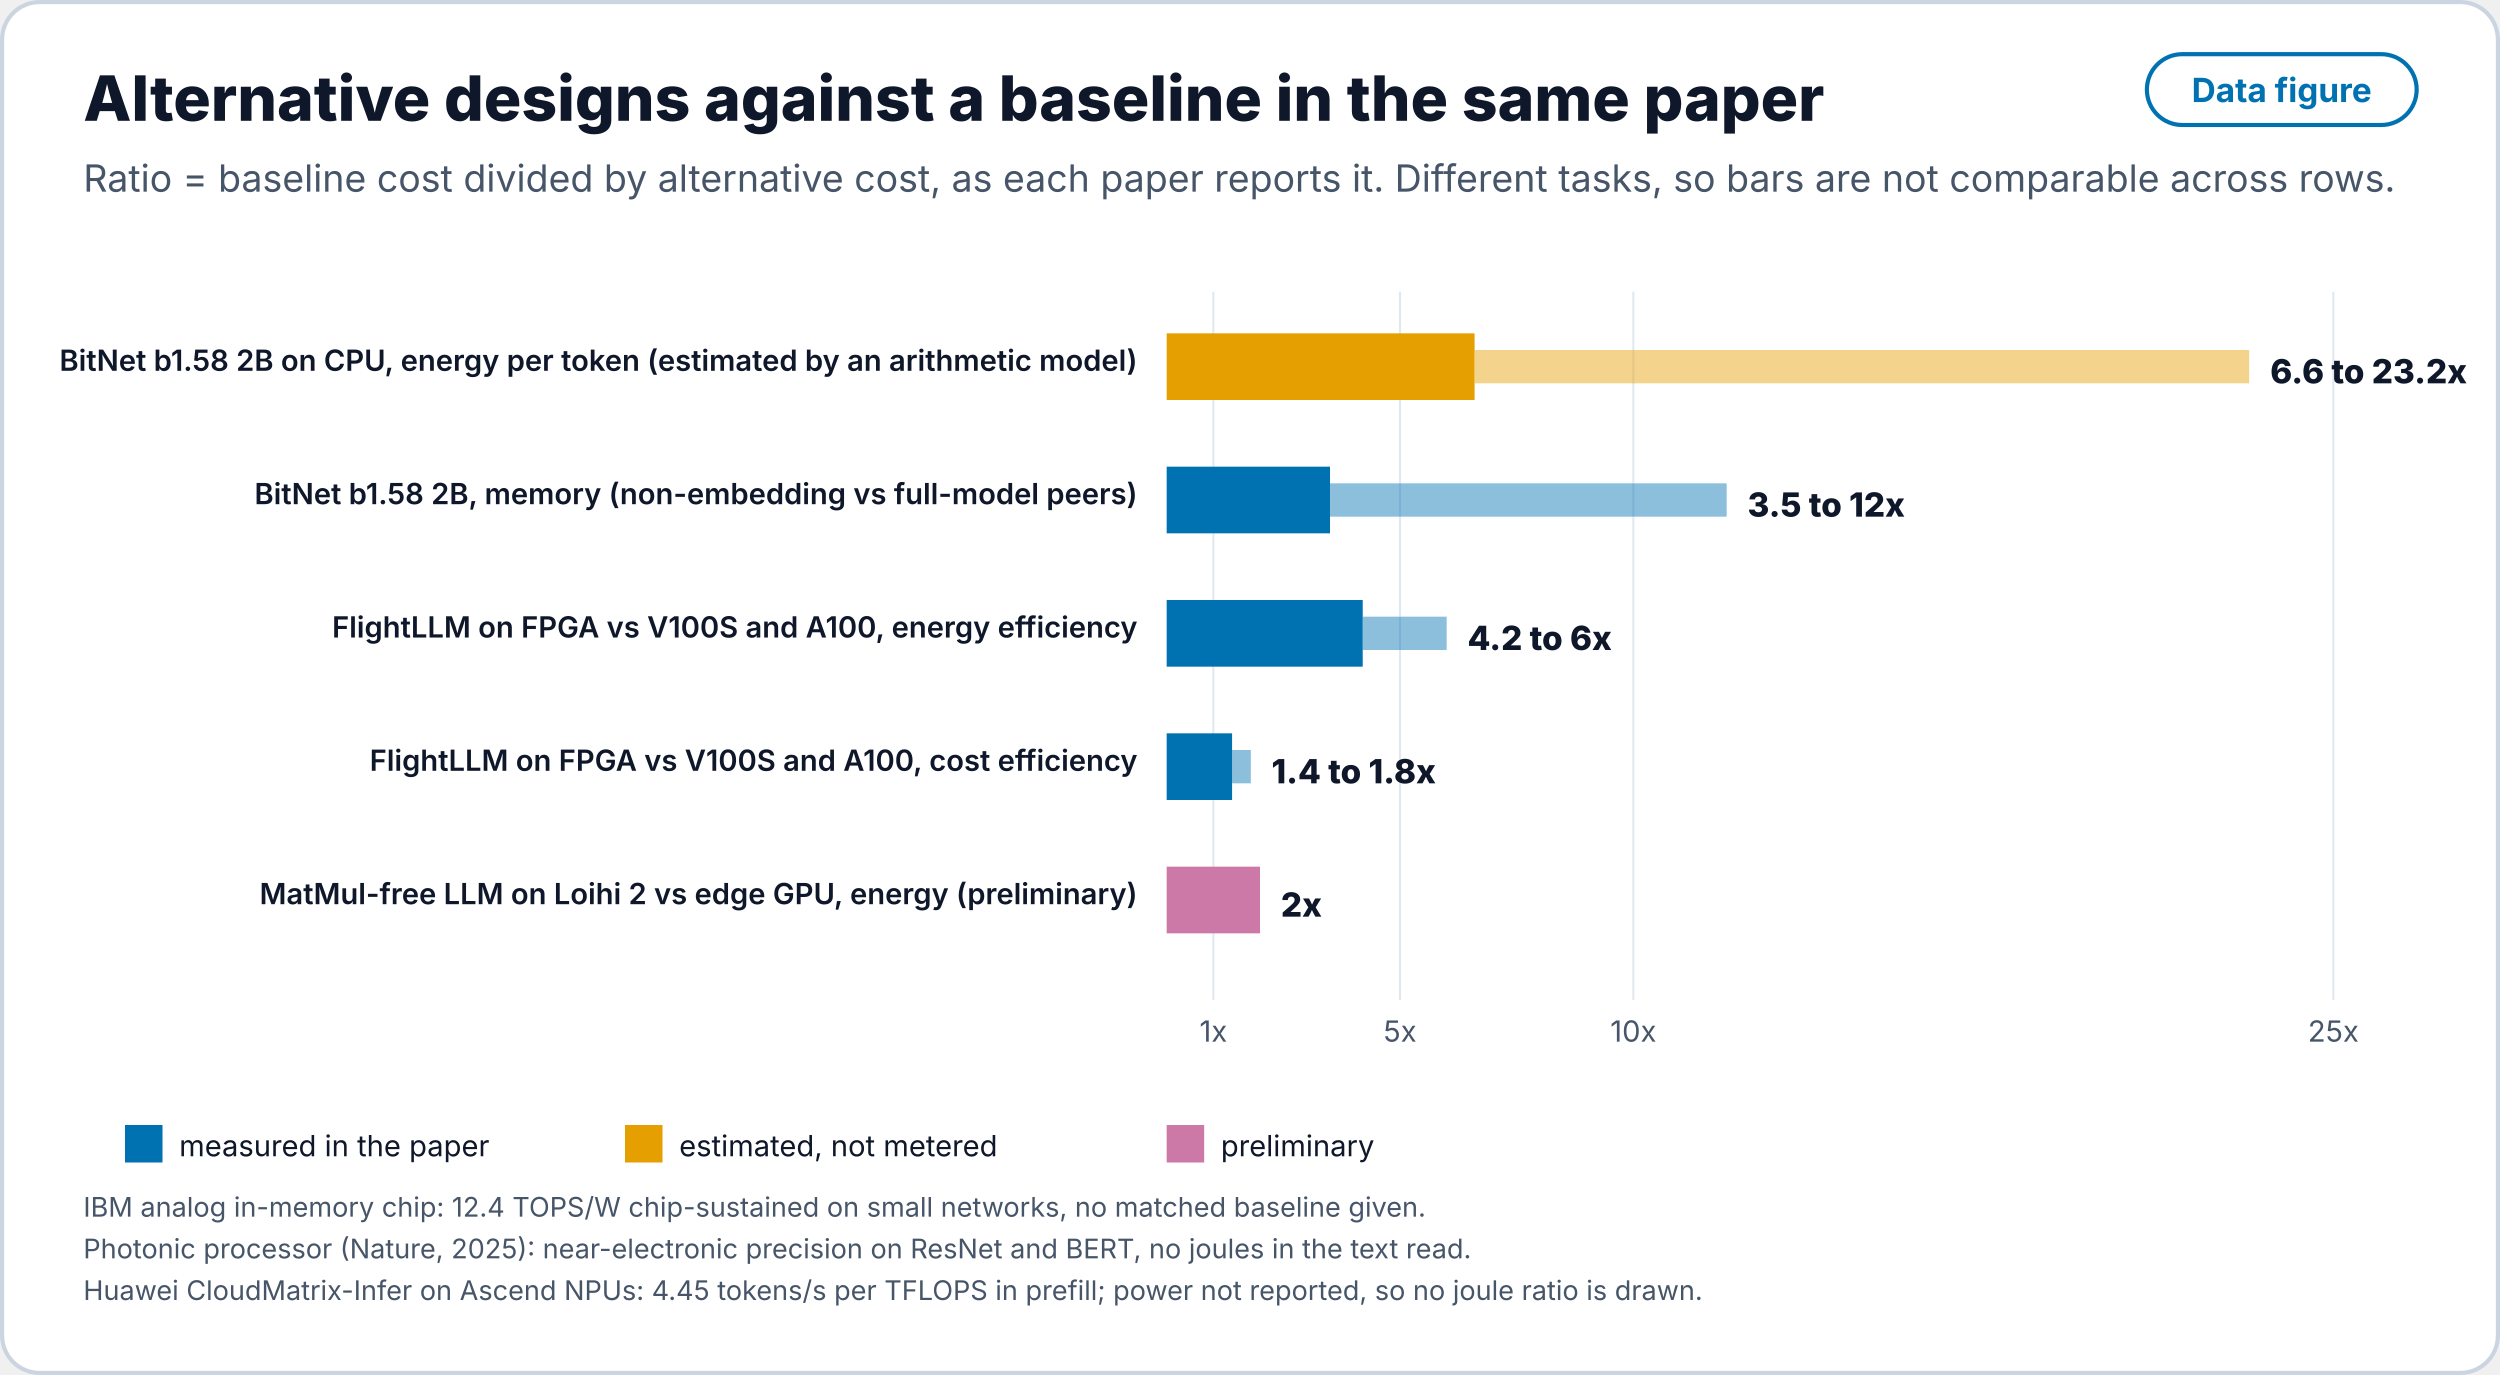
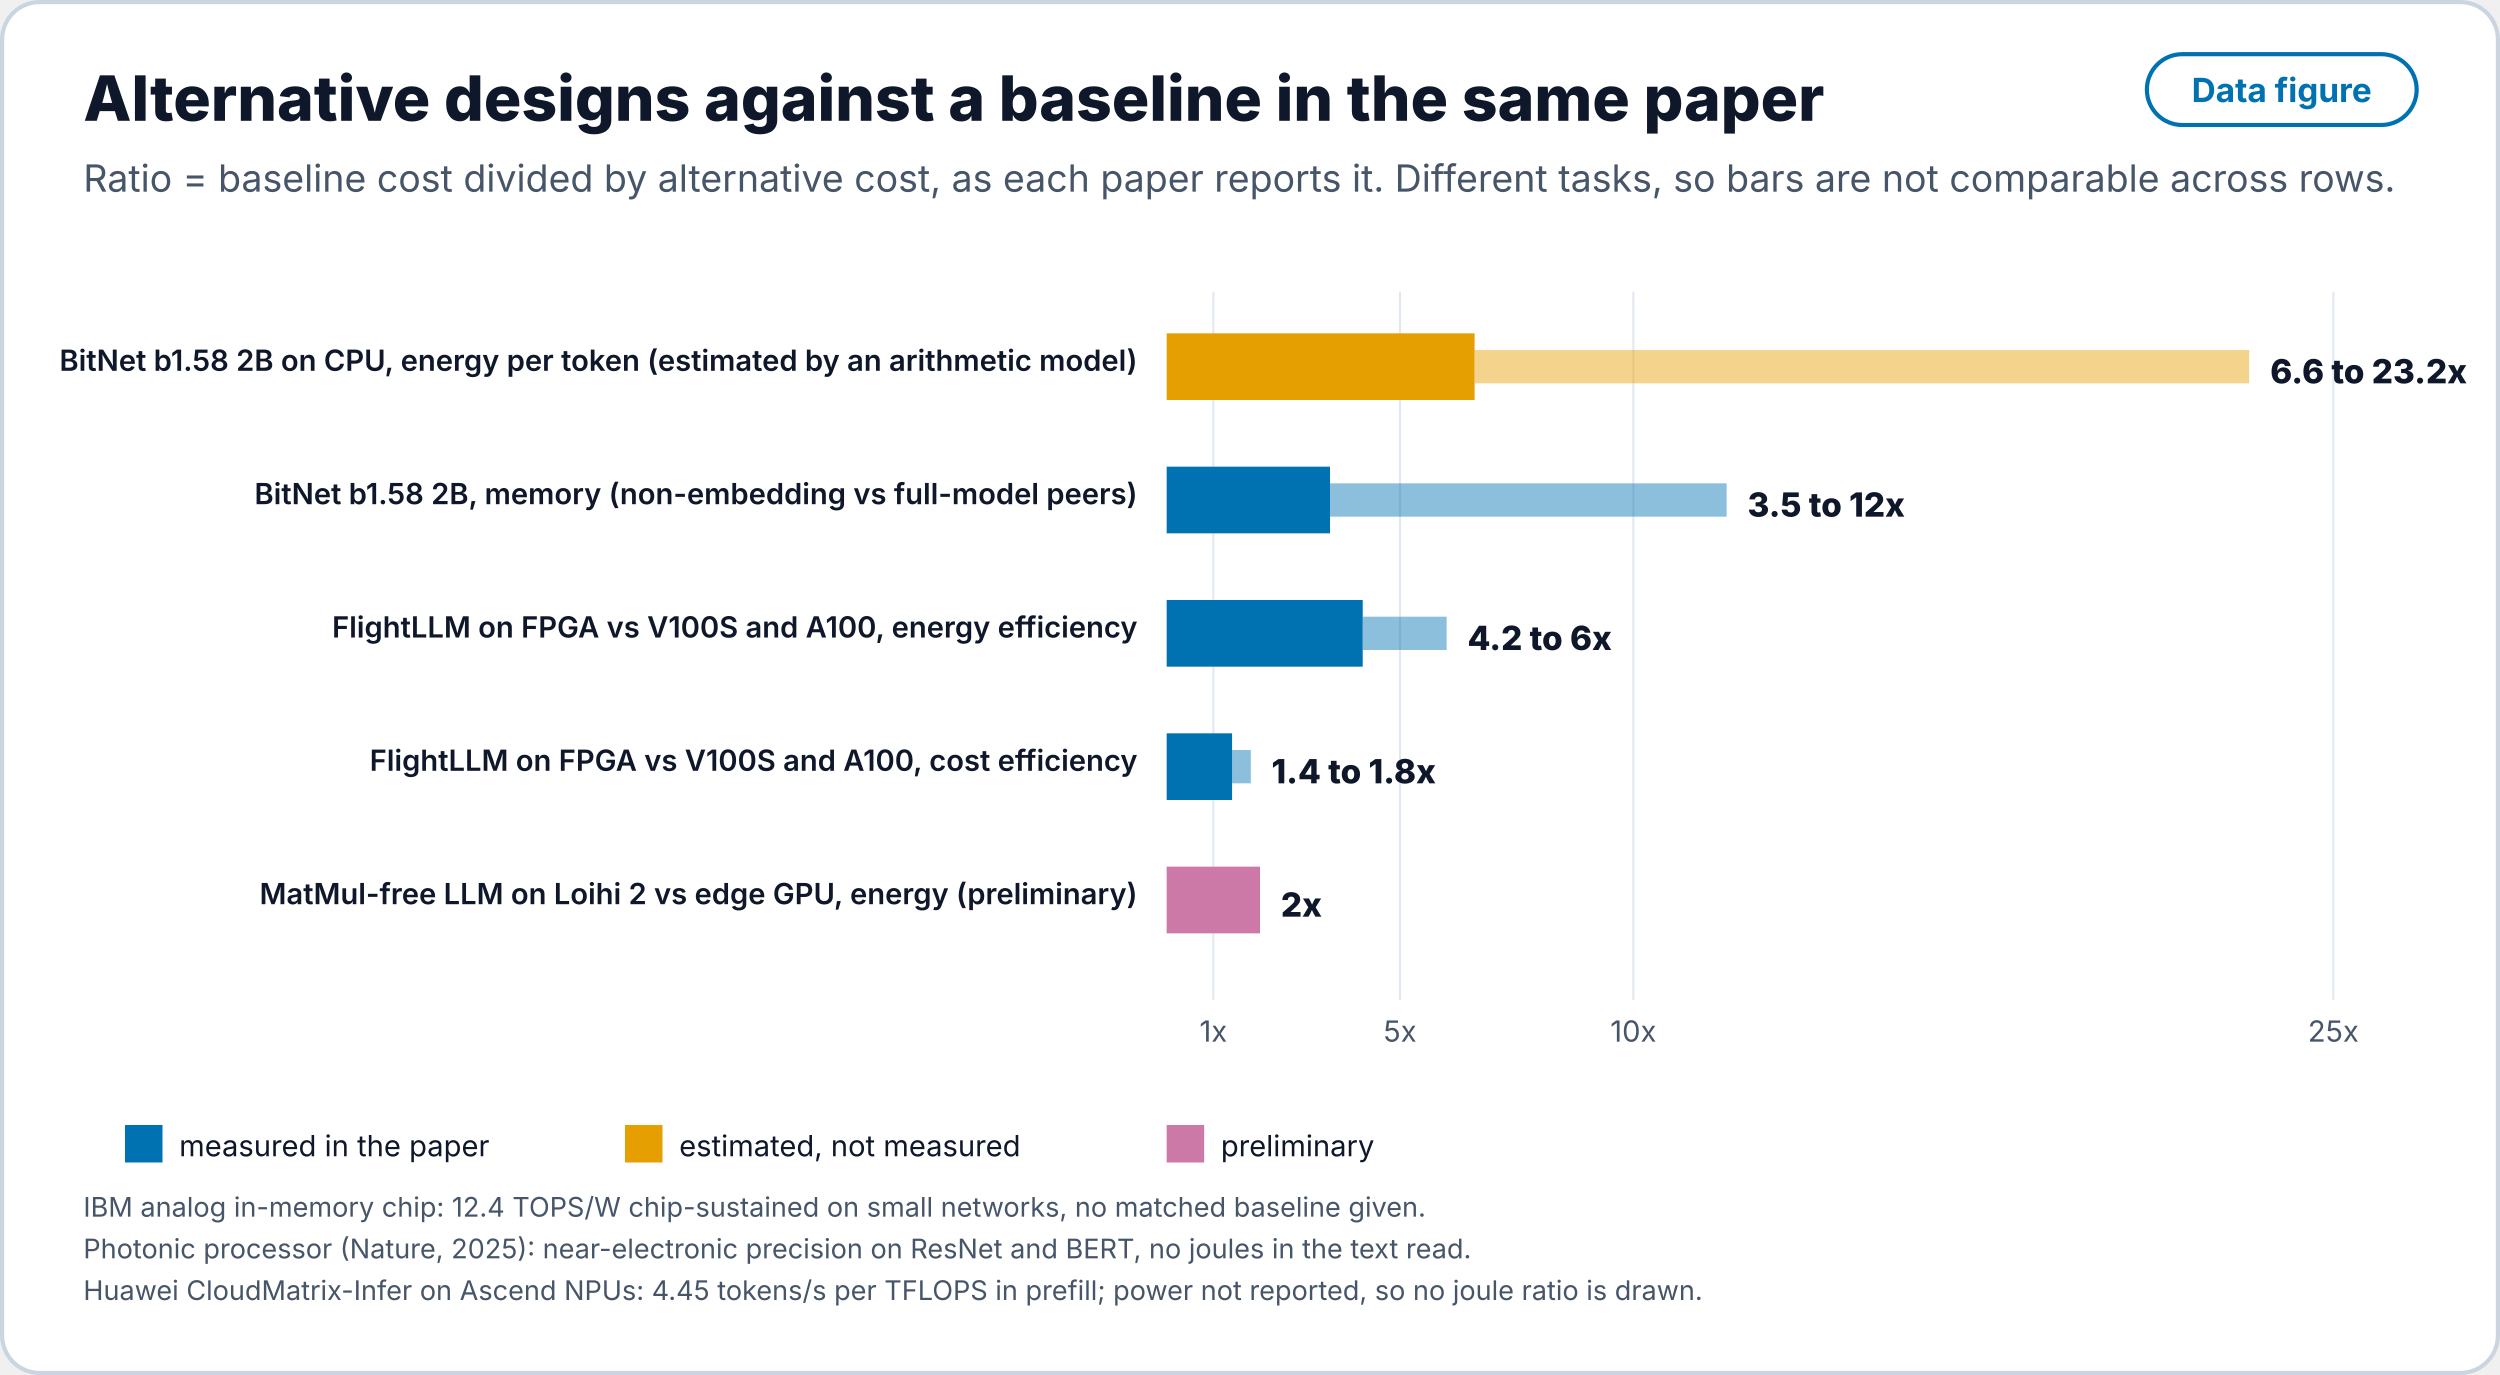
<svg xmlns="http://www.w3.org/2000/svg" width="1200" height="660" viewBox="0 0 1200 660" role="img" aria-labelledby="t d">
  <defs>
    <marker id="ah" viewBox="0 0 10 10" refX="9" refY="5" markerWidth="7" markerHeight="7" orient="auto-start-reverse">
      <path d="M0 0 L10 5 L0 10 z" fill="#0f172a" />
    </marker>
  </defs>
  <rect x="1" y="1" width="1198" height="658" rx="18" fill="#ffffff" stroke="#cbd5e1" stroke-width="2" />
  <text x="40.0" y="58.0" font-family="Inter, 'DejaVu Sans', Helvetica, Arial, sans-serif" font-size="30" font-weight="800" fill="#0f172a" text-anchor="start">Alternative designs against a baseline in the same paper</text>
  <text x="40.0" y="92.0" font-family="Inter, 'DejaVu Sans', Helvetica, Arial, sans-serif" font-size="18" font-weight="400" fill="#475569" text-anchor="start">Ratio = baseline cost divided by alternative cost, as each paper reports it. Different tasks, so bars are not comparable across rows.</text>
  <rect x="1030.5" y="26" width="129.5" height="34" rx="17" fill="none" stroke="#0072B2" stroke-width="2" />
  <text x="1095.2" y="49.0" font-family="Inter, 'DejaVu Sans', Helvetica, Arial, sans-serif" font-size="16" font-weight="700" fill="#0072B2" text-anchor="middle">Data figure</text>
  <line x1="582.4" y1="140.0" x2="582.4" y2="480.0" stroke="#e2e8f0" stroke-width="1" />
  <text x="582.4" y="500.0" font-family="Inter, 'DejaVu Sans', Helvetica, Arial, sans-serif" font-size="14" font-weight="400" fill="#475569" text-anchor="middle">1x</text>
  <line x1="672.0" y1="140.0" x2="672.0" y2="480.0" stroke="#e2e8f0" stroke-width="1" />
  <text x="672.0" y="500.0" font-family="Inter, 'DejaVu Sans', Helvetica, Arial, sans-serif" font-size="14" font-weight="400" fill="#475569" text-anchor="middle">5x</text>
  <line x1="784.0" y1="140.0" x2="784.0" y2="480.0" stroke="#e2e8f0" stroke-width="1" />
  <text x="784.0" y="500.0" font-family="Inter, 'DejaVu Sans', Helvetica, Arial, sans-serif" font-size="14" font-weight="400" fill="#475569" text-anchor="middle">10x</text>
  <line x1="1120.0" y1="140.0" x2="1120.0" y2="480.0" stroke="#e2e8f0" stroke-width="1" />
  <text x="1120.0" y="500.0" font-family="Inter, 'DejaVu Sans', Helvetica, Arial, sans-serif" font-size="14" font-weight="400" fill="#475569" text-anchor="middle">25x</text>
  <text x="546.0" y="178.0" font-family="Inter, 'DejaVu Sans', Helvetica, Arial, sans-serif" font-size="14" font-weight="600" fill="#0f172a" text-anchor="end">BitNet b1.58 2B on CPU, energy per token (estimated by an arithmetic model)</text>
  <rect x="560.0" y="160.0" width="147.8" height="32.0" rx="0" fill="#E69F00" stroke="none" stroke-width="2" opacity="1" />
  <rect x="707.8" y="168.0" width="371.8" height="16.0" rx="0" fill="#E69F00" stroke="none" stroke-width="2" opacity="0.45" />
  <text x="1089.7" y="184.0" font-family="Inter, 'DejaVu Sans', Helvetica, Arial, sans-serif" font-size="16" font-weight="800" fill="#0f172a" text-anchor="start">6.6 to 23.2x</text>
  <text x="546.0" y="242.0" font-family="Inter, 'DejaVu Sans', Helvetica, Arial, sans-serif" font-size="14" font-weight="600" fill="#0f172a" text-anchor="end">BitNet b1.58 2B, memory (non-embedding vs full-model peers)</text>
  <rect x="560.0" y="224.0" width="78.4" height="32.0" rx="0" fill="#0072B2" stroke="none" stroke-width="2" opacity="1" />
  <rect x="638.4" y="232.0" width="190.4" height="16.0" rx="0" fill="#0072B2" stroke="none" stroke-width="2" opacity="0.45" />
  <text x="838.8" y="248.0" font-family="Inter, 'DejaVu Sans', Helvetica, Arial, sans-serif" font-size="16" font-weight="800" fill="#0f172a" text-anchor="start">3.5 to 12x</text>
  <text x="546.0" y="306.0" font-family="Inter, 'DejaVu Sans', Helvetica, Arial, sans-serif" font-size="14" font-weight="600" fill="#0f172a" text-anchor="end">FlightLLM on FPGA vs V100S and A100, energy efficiency</text>
  <rect x="560.0" y="288.0" width="94.1" height="32.0" rx="0" fill="#0072B2" stroke="none" stroke-width="2" opacity="1" />
  <rect x="654.1" y="296.0" width="40.3" height="16.0" rx="0" fill="#0072B2" stroke="none" stroke-width="2" opacity="0.45" />
  <text x="704.4" y="312.0" font-family="Inter, 'DejaVu Sans', Helvetica, Arial, sans-serif" font-size="16" font-weight="800" fill="#0f172a" text-anchor="start">4.2 to 6x</text>
  <text x="546.0" y="370.0" font-family="Inter, 'DejaVu Sans', Helvetica, Arial, sans-serif" font-size="14" font-weight="600" fill="#0f172a" text-anchor="end">FlightLLM on FPGA vs V100S and A100, cost efficiency</text>
  <rect x="560.0" y="352.0" width="31.4" height="32.0" rx="0" fill="#0072B2" stroke="none" stroke-width="2" opacity="1" />
  <rect x="591.4" y="360.0" width="9.0" height="16.0" rx="0" fill="#0072B2" stroke="none" stroke-width="2" opacity="0.45" />
  <text x="610.3" y="376.0" font-family="Inter, 'DejaVu Sans', Helvetica, Arial, sans-serif" font-size="16" font-weight="800" fill="#0f172a" text-anchor="start">1.4 to 1.8x</text>
  <text x="546.0" y="434.0" font-family="Inter, 'DejaVu Sans', Helvetica, Arial, sans-serif" font-size="14" font-weight="600" fill="#0f172a" text-anchor="end">MatMul-free LLM on Loihi 2 vs edge GPU, energy (preliminary)</text>
  <rect x="560.0" y="416.0" width="44.8" height="32.0" rx="0" fill="#CC79A7" stroke="none" stroke-width="2" opacity="1" />
  <text x="614.8" y="440.0" font-family="Inter, 'DejaVu Sans', Helvetica, Arial, sans-serif" font-size="16" font-weight="800" fill="#0f172a" text-anchor="start">2x</text>
  <rect x="60.0" y="540.0" width="18.0" height="18.0" rx="0" fill="#0072B2" stroke="none" stroke-width="2" opacity="1" />
  <text x="86.0" y="555.0" font-family="Inter, 'DejaVu Sans', Helvetica, Arial, sans-serif" font-size="14" font-weight="400" fill="#0f172a" text-anchor="start">measured in the paper</text>
  <rect x="300.0" y="540.0" width="18.0" height="18.0" rx="0" fill="#E69F00" stroke="none" stroke-width="2" opacity="1" />
-   <text x="326.0" y="555.0" font-family="Inter, 'DejaVu Sans', Helvetica, Arial, sans-serif" font-size="14" font-weight="400" fill="#0f172a" text-anchor="start">estimated, not metered</text>
+   <text x="326.0" y="555.0" font-family="Inter, 'DejaVu Sans', Helvetica, Arial, sans-serif" font-size="14" font-weight="400" fill="#0f172a" text-anchor="start">estimated, not measured</text>
  <rect x="560.0" y="540.0" width="18.0" height="18.0" rx="0" fill="#CC79A7" stroke="none" stroke-width="2" opacity="1" />
  <text x="586.0" y="555.0" font-family="Inter, 'DejaVu Sans', Helvetica, Arial, sans-serif" font-size="14" font-weight="400" fill="#0f172a" text-anchor="start">preliminary</text>
  <text x="40.0" y="584.0" font-family="Inter, 'DejaVu Sans', Helvetica, Arial, sans-serif" font-size="13" font-weight="400" fill="#475569" text-anchor="start">IBM analog in-memory chip: 12.4 TOPS/W chip-sustained on small networks, no matched baseline given.</text>
  <text x="40.0" y="604.0" font-family="Inter, 'DejaVu Sans', Helvetica, Arial, sans-serif" font-size="13" font-weight="400" fill="#475569" text-anchor="start">Photonic processor (Nature, 2025): near-electronic precision on ResNet and BERT, no joules in the text read.</text>
  <text x="40.0" y="624.0" font-family="Inter, 'DejaVu Sans', Helvetica, Arial, sans-serif" font-size="13" font-weight="400" fill="#475569" text-anchor="start">Huawei CloudMatrix-Infer on Ascend NPUs: 4.45 tokens/s per TFLOPS in prefill; power not reported, so no joule ratio is drawn.</text>
</svg>
